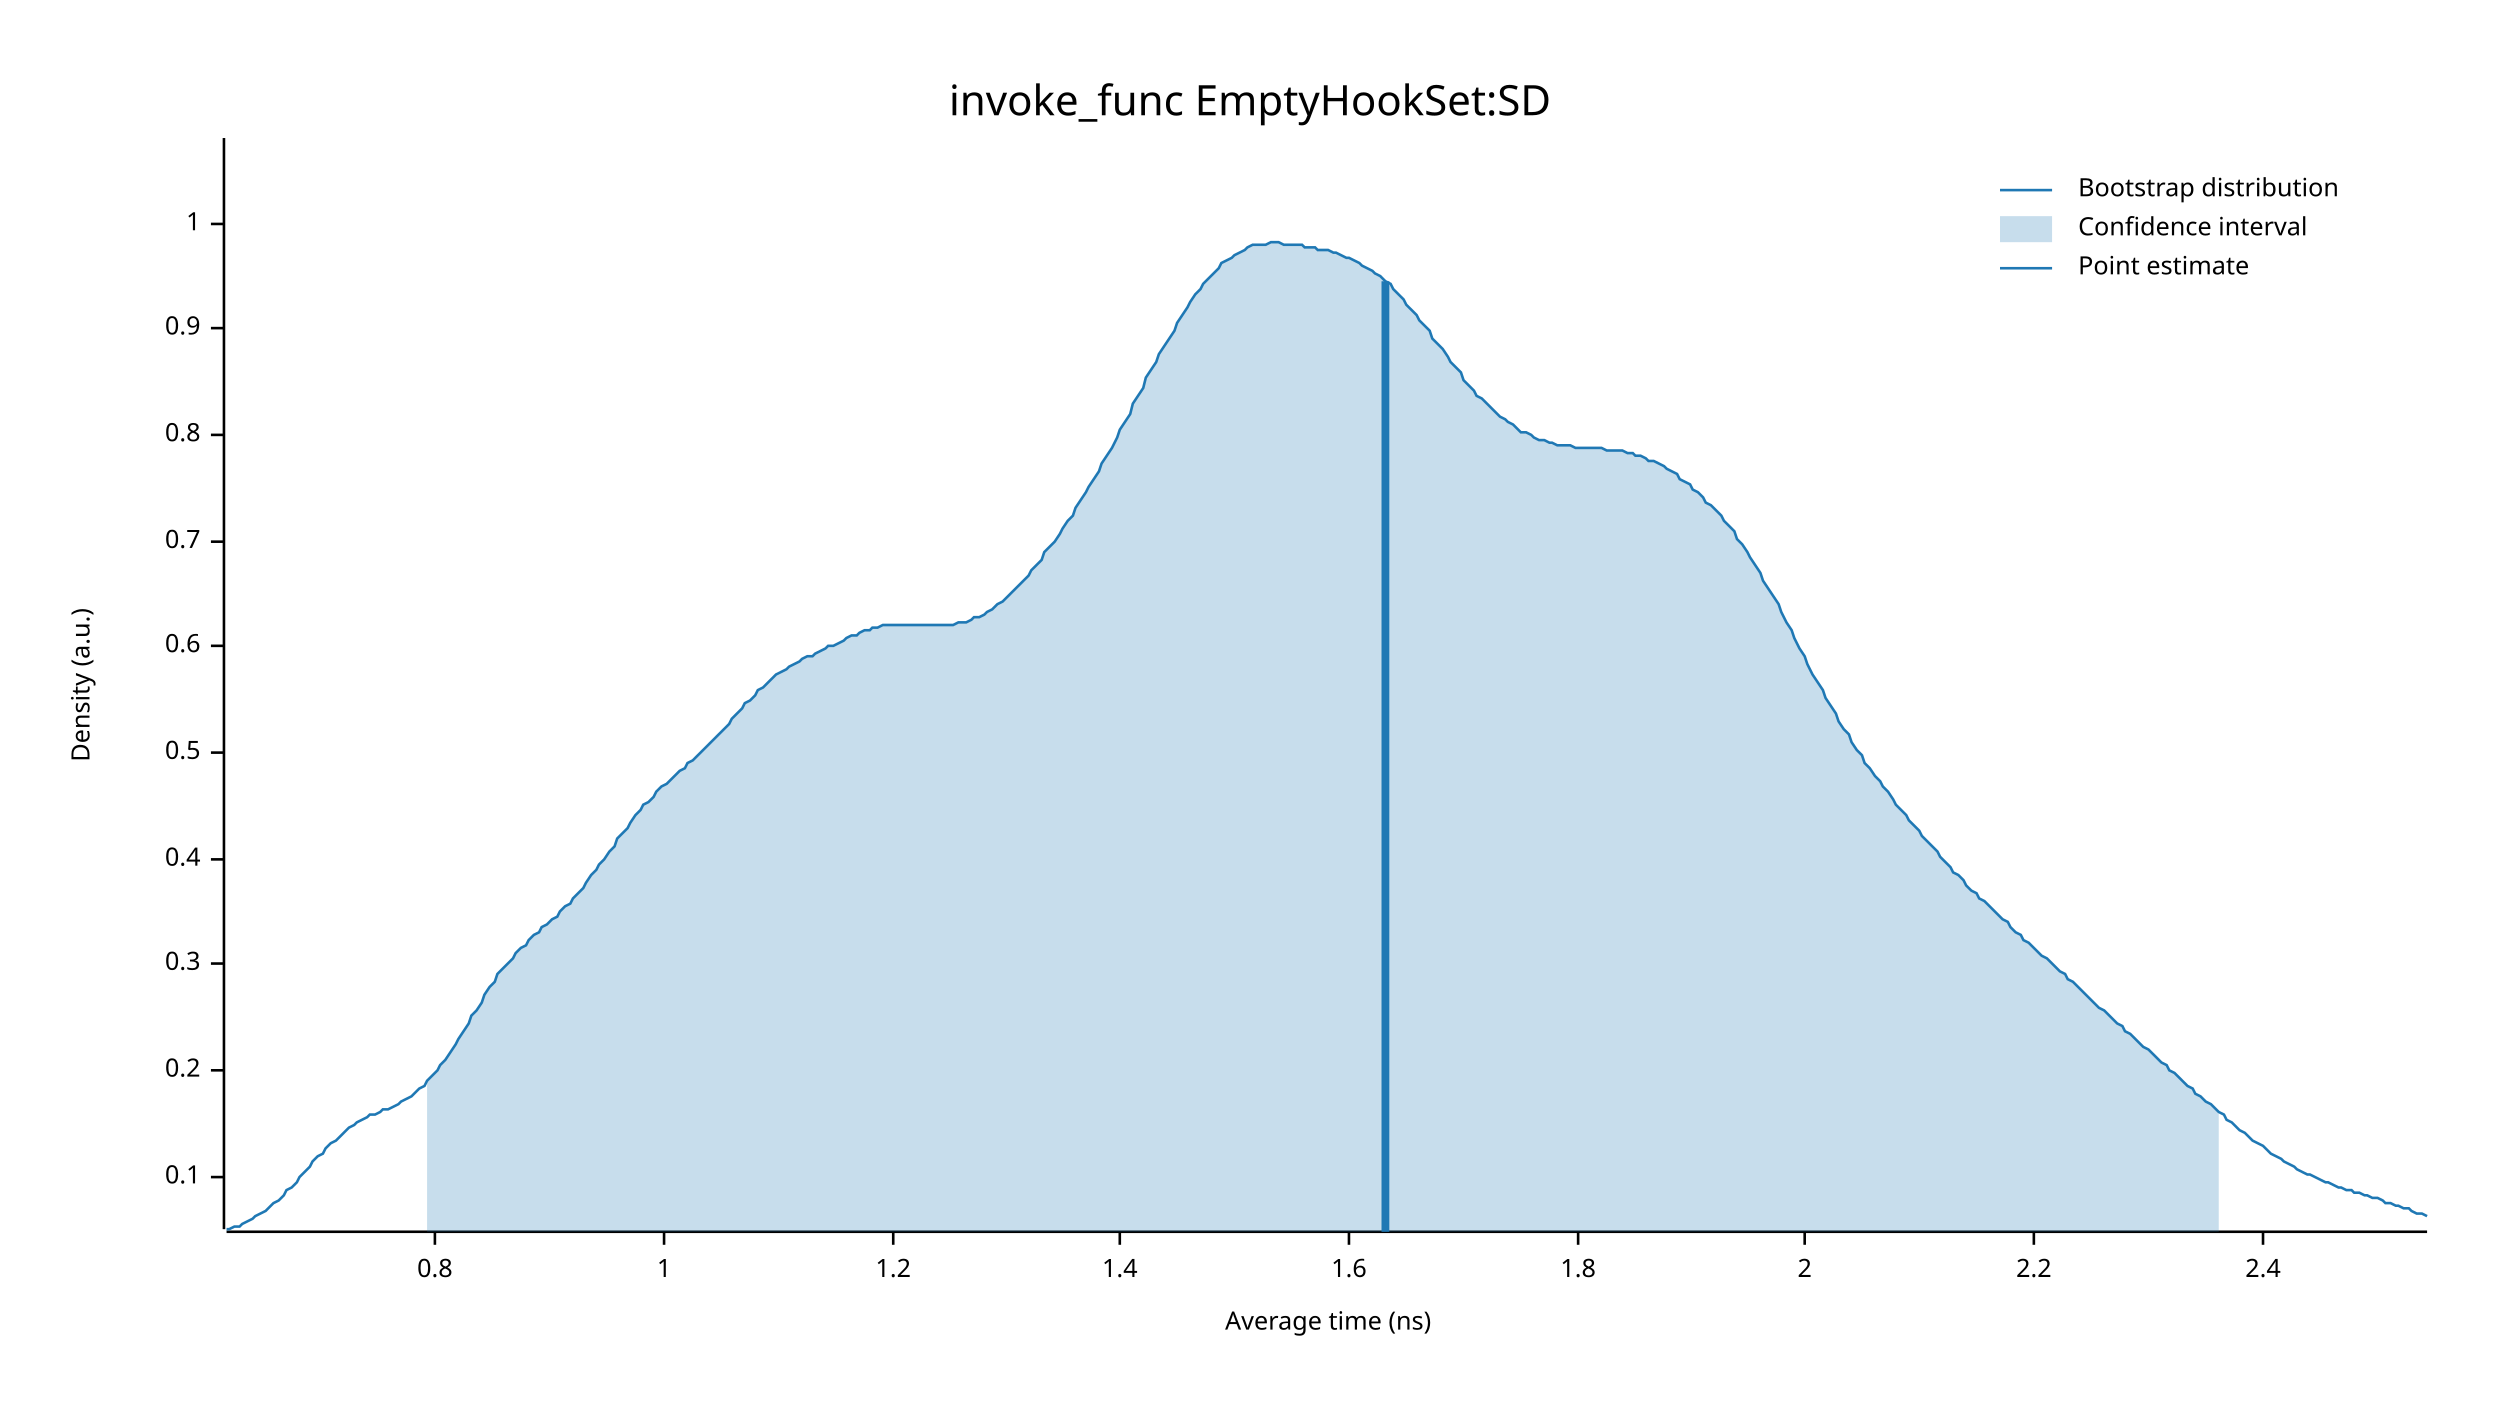
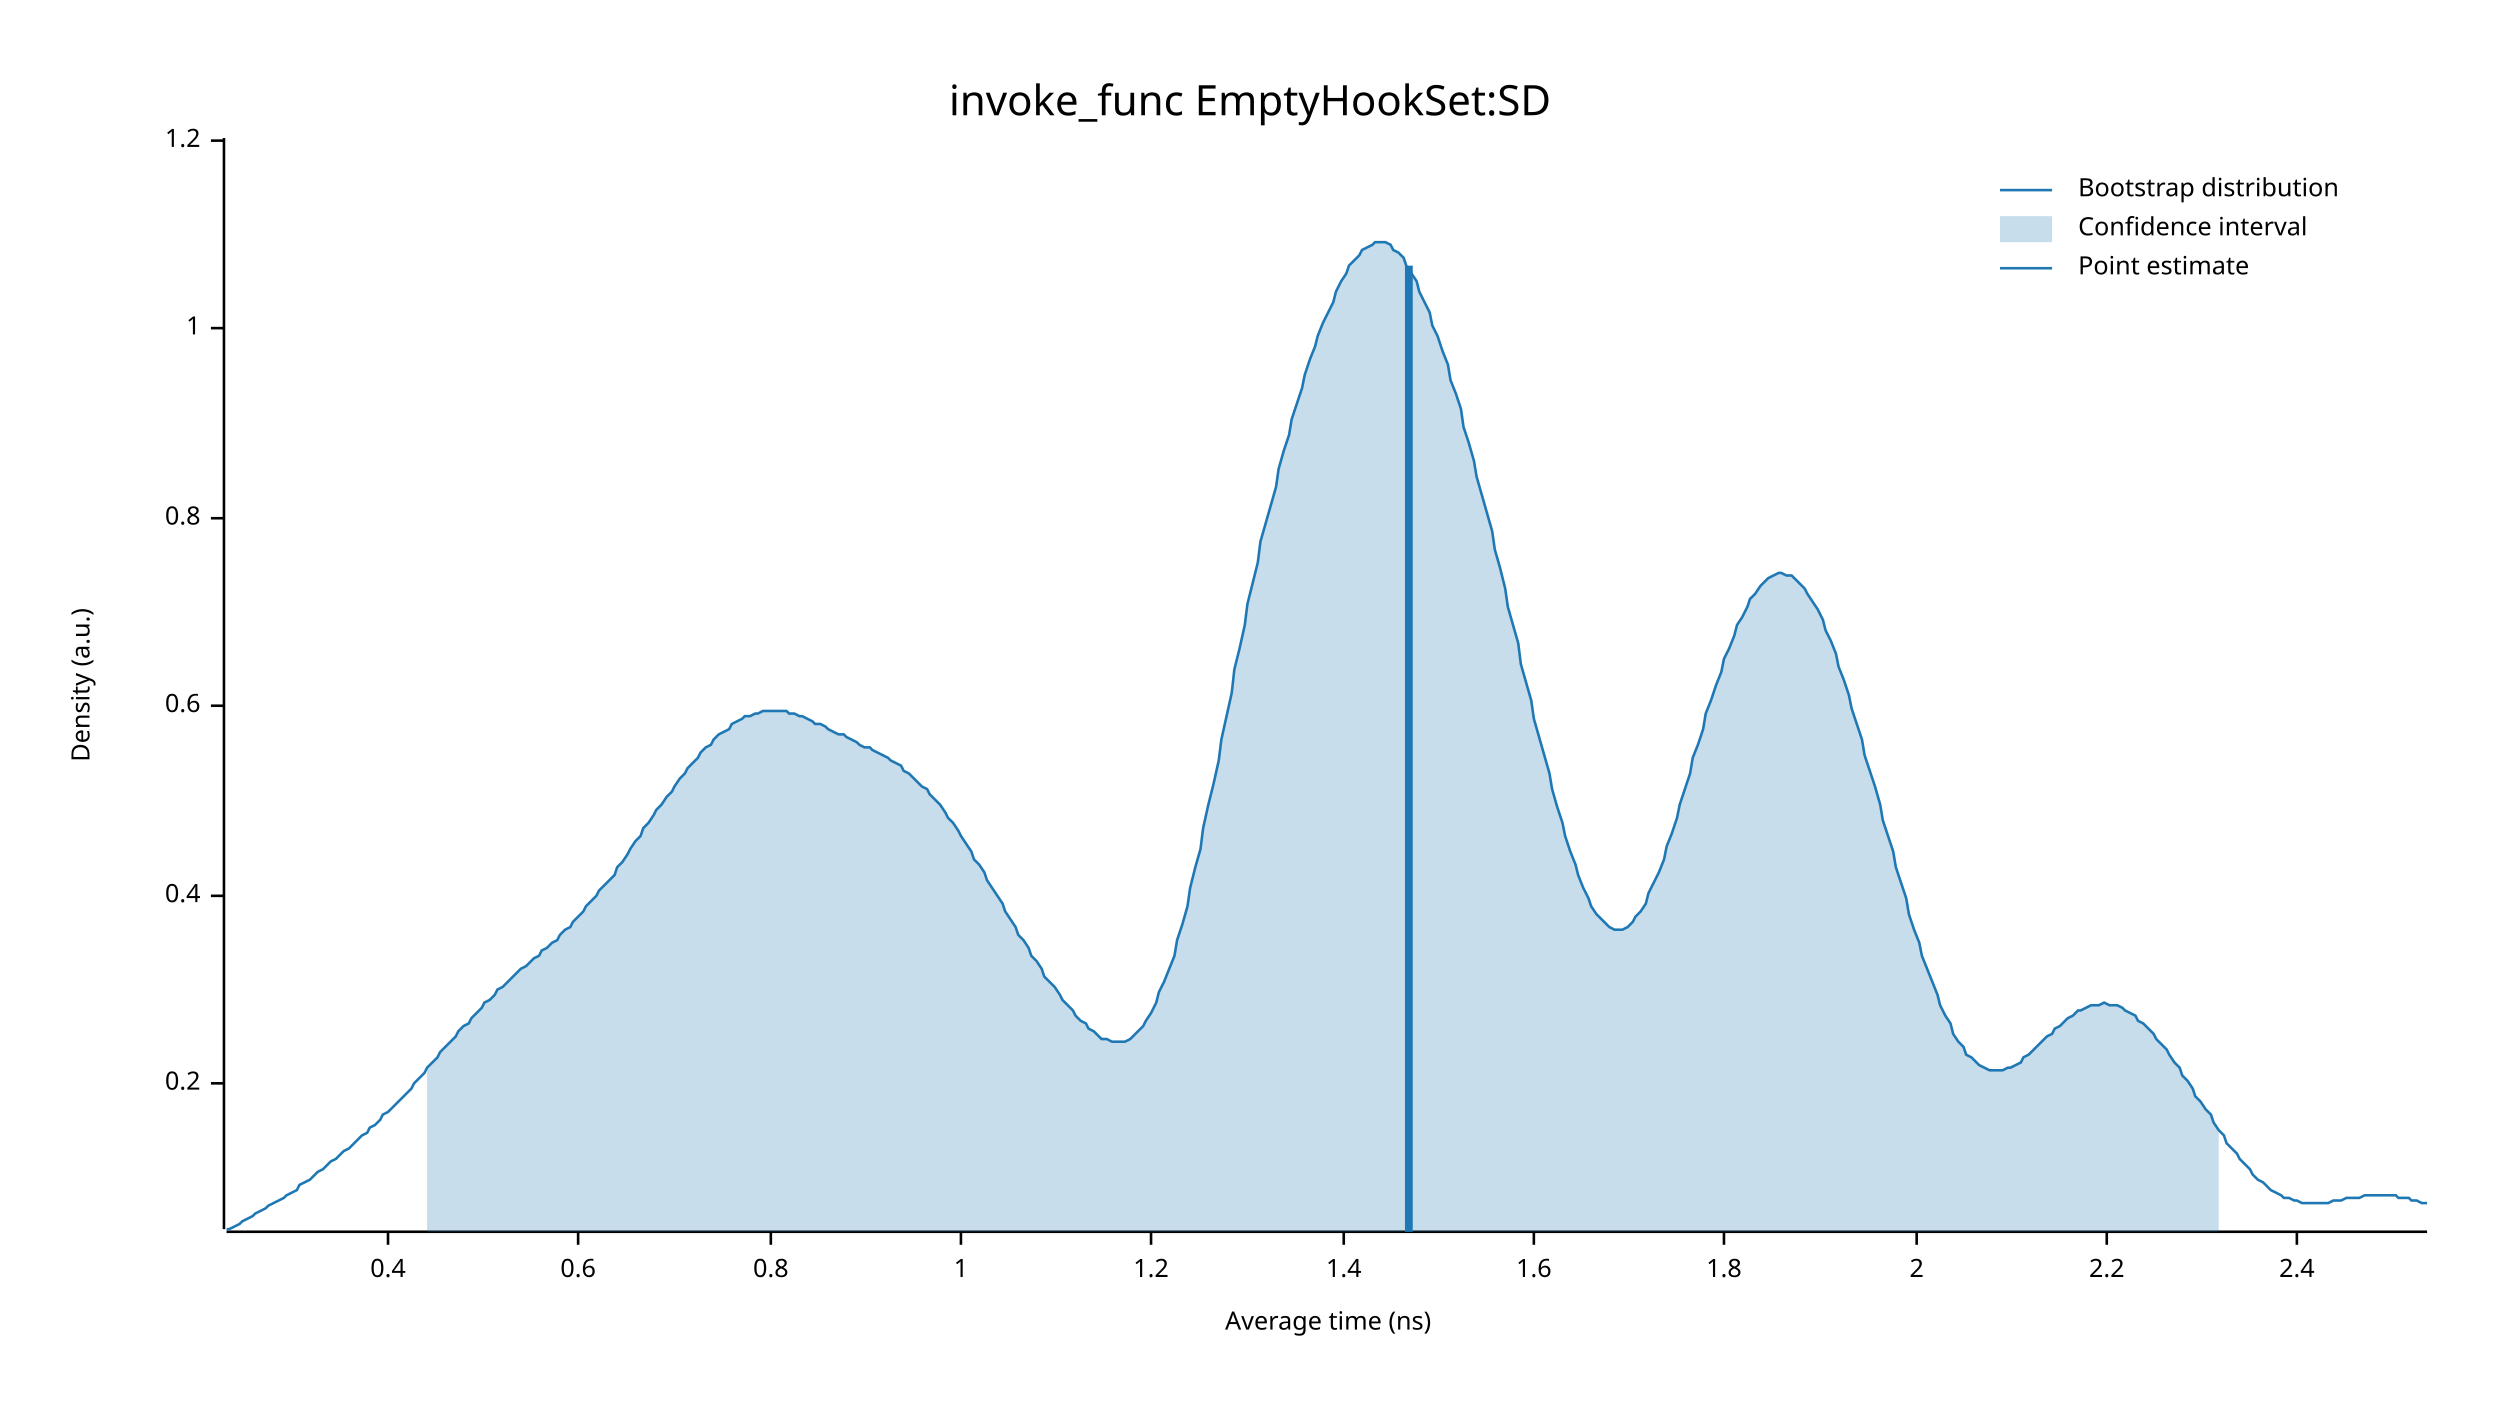
<svg xmlns="http://www.w3.org/2000/svg" width="960" height="540" viewBox="0 0 960 540">
  <text x="480" y="32" dy="0.76em" text-anchor="middle" font-family="sans-serif" font-size="16.129" opacity="1" fill="#000000">
invoke_func EmptyHookSet:SD
</text>
  <text x="27" y="263" dy="0.76em" text-anchor="middle" font-family="sans-serif" font-size="9.677" opacity="1" fill="#000000" transform="rotate(270, 27, 263)">
Density (a.u.)
</text>
  <text x="510" y="513" dy="-0.5ex" text-anchor="middle" font-family="sans-serif" font-size="9.677" opacity="1" fill="#000000">
Average time (ns)
</text>
  <polyline fill="none" opacity="1" stroke="#000000" stroke-width="1" points="86,53 86,472 " />
-   <text x="77" y="452" dy="0.5ex" text-anchor="end" font-family="sans-serif" font-size="9.677" opacity="1" fill="#000000">
- 0.1
- </text>
-   <polyline fill="none" opacity="1" stroke="#000000" stroke-width="1" points="81,452 86,452 " />
-   <text x="77" y="411" dy="0.5ex" text-anchor="end" font-family="sans-serif" font-size="9.677" opacity="1" fill="#000000">
+   <text x="77" y="416" dy="0.5ex" text-anchor="end" font-family="sans-serif" font-size="9.677" opacity="1" fill="#000000">
0.2
</text>
-   <polyline fill="none" opacity="1" stroke="#000000" stroke-width="1" points="81,411 86,411 " />
-   <text x="77" y="370" dy="0.5ex" text-anchor="end" font-family="sans-serif" font-size="9.677" opacity="1" fill="#000000">
- 0.3
- </text>
-   <polyline fill="none" opacity="1" stroke="#000000" stroke-width="1" points="81,370 86,370 " />
-   <text x="77" y="330" dy="0.5ex" text-anchor="end" font-family="sans-serif" font-size="9.677" opacity="1" fill="#000000">
+   <polyline fill="none" opacity="1" stroke="#000000" stroke-width="1" points="81,416 86,416 " />
+   <text x="77" y="344" dy="0.5ex" text-anchor="end" font-family="sans-serif" font-size="9.677" opacity="1" fill="#000000">
0.4
</text>
-   <polyline fill="none" opacity="1" stroke="#000000" stroke-width="1" points="81,330 86,330 " />
-   <text x="77" y="289" dy="0.5ex" text-anchor="end" font-family="sans-serif" font-size="9.677" opacity="1" fill="#000000">
- 0.5
- </text>
-   <polyline fill="none" opacity="1" stroke="#000000" stroke-width="1" points="81,289 86,289 " />
-   <text x="77" y="248" dy="0.5ex" text-anchor="end" font-family="sans-serif" font-size="9.677" opacity="1" fill="#000000">
+   <polyline fill="none" opacity="1" stroke="#000000" stroke-width="1" points="81,344 86,344 " />
+   <text x="77" y="271" dy="0.5ex" text-anchor="end" font-family="sans-serif" font-size="9.677" opacity="1" fill="#000000">
0.6
</text>
-   <polyline fill="none" opacity="1" stroke="#000000" stroke-width="1" points="81,248 86,248 " />
-   <text x="77" y="208" dy="0.5ex" text-anchor="end" font-family="sans-serif" font-size="9.677" opacity="1" fill="#000000">
- 0.7
- </text>
-   <polyline fill="none" opacity="1" stroke="#000000" stroke-width="1" points="81,208 86,208 " />
-   <text x="77" y="167" dy="0.5ex" text-anchor="end" font-family="sans-serif" font-size="9.677" opacity="1" fill="#000000">
+   <polyline fill="none" opacity="1" stroke="#000000" stroke-width="1" points="81,271 86,271 " />
+   <text x="77" y="199" dy="0.5ex" text-anchor="end" font-family="sans-serif" font-size="9.677" opacity="1" fill="#000000">
0.8
</text>
-   <polyline fill="none" opacity="1" stroke="#000000" stroke-width="1" points="81,167 86,167 " />
+   <polyline fill="none" opacity="1" stroke="#000000" stroke-width="1" points="81,199 86,199 " />
  <text x="77" y="126" dy="0.5ex" text-anchor="end" font-family="sans-serif" font-size="9.677" opacity="1" fill="#000000">
- 0.9
+ 1
</text>
  <polyline fill="none" opacity="1" stroke="#000000" stroke-width="1" points="81,126 86,126 " />
-   <text x="77" y="86" dy="0.5ex" text-anchor="end" font-family="sans-serif" font-size="9.677" opacity="1" fill="#000000">
+   <text x="77" y="54" dy="0.5ex" text-anchor="end" font-family="sans-serif" font-size="9.677" opacity="1" fill="#000000">
+ 1.2
+ </text>
+   <polyline fill="none" opacity="1" stroke="#000000" stroke-width="1" points="81,54 86,54 " />
+   <polyline fill="none" opacity="1" stroke="#000000" stroke-width="1" points="87,473 932,473 " />
+   <text x="149" y="483" dy="0.76em" text-anchor="middle" font-family="sans-serif" font-size="9.677" opacity="1" fill="#000000">
+ 0.4
+ </text>
+   <polyline fill="none" opacity="1" stroke="#000000" stroke-width="1" points="149,473 149,478 " />
+   <text x="222" y="483" dy="0.76em" text-anchor="middle" font-family="sans-serif" font-size="9.677" opacity="1" fill="#000000">
+ 0.6
+ </text>
+   <polyline fill="none" opacity="1" stroke="#000000" stroke-width="1" points="222,473 222,478 " />
+   <text x="296" y="483" dy="0.76em" text-anchor="middle" font-family="sans-serif" font-size="9.677" opacity="1" fill="#000000">
+ 0.8
+ </text>
+   <polyline fill="none" opacity="1" stroke="#000000" stroke-width="1" points="296,473 296,478 " />
+   <text x="369" y="483" dy="0.76em" text-anchor="middle" font-family="sans-serif" font-size="9.677" opacity="1" fill="#000000">
1
</text>
-   <polyline fill="none" opacity="1" stroke="#000000" stroke-width="1" points="81,86 86,86 " />
-   <polyline fill="none" opacity="1" stroke="#000000" stroke-width="1" points="87,473 932,473 " />
-   <text x="167" y="483" dy="0.76em" text-anchor="middle" font-family="sans-serif" font-size="9.677" opacity="1" fill="#000000">
- 0.8
- </text>
-   <polyline fill="none" opacity="1" stroke="#000000" stroke-width="1" points="167,473 167,478 " />
-   <text x="255" y="483" dy="0.76em" text-anchor="middle" font-family="sans-serif" font-size="9.677" opacity="1" fill="#000000">
- 1
- </text>
-   <polyline fill="none" opacity="1" stroke="#000000" stroke-width="1" points="255,473 255,478 " />
-   <text x="343" y="483" dy="0.76em" text-anchor="middle" font-family="sans-serif" font-size="9.677" opacity="1" fill="#000000">
+   <polyline fill="none" opacity="1" stroke="#000000" stroke-width="1" points="369,473 369,478 " />
+   <text x="442" y="483" dy="0.76em" text-anchor="middle" font-family="sans-serif" font-size="9.677" opacity="1" fill="#000000">
1.2
</text>
-   <polyline fill="none" opacity="1" stroke="#000000" stroke-width="1" points="343,473 343,478 " />
-   <text x="430" y="483" dy="0.76em" text-anchor="middle" font-family="sans-serif" font-size="9.677" opacity="1" fill="#000000">
+   <polyline fill="none" opacity="1" stroke="#000000" stroke-width="1" points="442,473 442,478 " />
+   <text x="516" y="483" dy="0.76em" text-anchor="middle" font-family="sans-serif" font-size="9.677" opacity="1" fill="#000000">
1.4
</text>
-   <polyline fill="none" opacity="1" stroke="#000000" stroke-width="1" points="430,473 430,478 " />
-   <text x="518" y="483" dy="0.76em" text-anchor="middle" font-family="sans-serif" font-size="9.677" opacity="1" fill="#000000">
+   <polyline fill="none" opacity="1" stroke="#000000" stroke-width="1" points="516,473 516,478 " />
+   <text x="589" y="483" dy="0.76em" text-anchor="middle" font-family="sans-serif" font-size="9.677" opacity="1" fill="#000000">
1.6
</text>
-   <polyline fill="none" opacity="1" stroke="#000000" stroke-width="1" points="518,473 518,478 " />
-   <text x="606" y="483" dy="0.76em" text-anchor="middle" font-family="sans-serif" font-size="9.677" opacity="1" fill="#000000">
+   <polyline fill="none" opacity="1" stroke="#000000" stroke-width="1" points="589,473 589,478 " />
+   <text x="662" y="483" dy="0.76em" text-anchor="middle" font-family="sans-serif" font-size="9.677" opacity="1" fill="#000000">
1.8
</text>
-   <polyline fill="none" opacity="1" stroke="#000000" stroke-width="1" points="606,473 606,478 " />
-   <text x="693" y="483" dy="0.76em" text-anchor="middle" font-family="sans-serif" font-size="9.677" opacity="1" fill="#000000">
+   <polyline fill="none" opacity="1" stroke="#000000" stroke-width="1" points="662,473 662,478 " />
+   <text x="736" y="483" dy="0.76em" text-anchor="middle" font-family="sans-serif" font-size="9.677" opacity="1" fill="#000000">
2
</text>
-   <polyline fill="none" opacity="1" stroke="#000000" stroke-width="1" points="693,473 693,478 " />
-   <text x="781" y="483" dy="0.76em" text-anchor="middle" font-family="sans-serif" font-size="9.677" opacity="1" fill="#000000">
+   <polyline fill="none" opacity="1" stroke="#000000" stroke-width="1" points="736,473 736,478 " />
+   <text x="809" y="483" dy="0.76em" text-anchor="middle" font-family="sans-serif" font-size="9.677" opacity="1" fill="#000000">
2.2
</text>
-   <polyline fill="none" opacity="1" stroke="#000000" stroke-width="1" points="781,473 781,478 " />
-   <text x="869" y="483" dy="0.76em" text-anchor="middle" font-family="sans-serif" font-size="9.677" opacity="1" fill="#000000">
+   <polyline fill="none" opacity="1" stroke="#000000" stroke-width="1" points="809,473 809,478 " />
+   <text x="882" y="483" dy="0.76em" text-anchor="middle" font-family="sans-serif" font-size="9.677" opacity="1" fill="#000000">
2.4
</text>
-   <polyline fill="none" opacity="1" stroke="#000000" stroke-width="1" points="869,473 869,478 " />
-   <polyline fill="none" opacity="1" stroke="#1F78B4" stroke-width="1" points="87,472 88,472 90,471 92,471 93,470 95,469 97,468 98,467 100,466 102,465 103,464 105,462 107,461 109,459 110,457 112,456 114,454 115,452 117,450 119,448 120,446 122,444 124,443 125,441 127,439 129,438 131,436 132,435 134,433 136,432 137,431 139,430 141,429 142,428 144,428 146,427 147,426 149,426 151,425 153,424 154,423 156,422 158,421 159,420 161,418 163,417 164,415 166,413 168,411 169,409 171,407 173,404 175,401 176,399 178,396 180,393 181,390 183,388 185,385 186,382 188,379 190,377 191,374 193,372 195,370 197,368 198,366 200,364 202,363 203,361 205,359 207,358 208,356 210,355 212,353 214,352 215,350 217,348 219,347 220,345 222,343 224,341 225,339 227,336 229,334 230,332 232,330 234,327 236,325 237,322 239,320 241,318 242,316 244,313 246,311 247,309 249,308 251,306 252,304 254,302 256,301 258,299 259,298 261,296 263,295 264,293 266,292 268,290 269,289 271,287 273,285 274,284 276,282 278,280 280,278 281,276 283,274 285,272 286,270 288,269 290,267 291,265 293,264 295,262 296,261 298,259 300,258 302,257 303,256 305,255 307,254 308,253 310,252 312,252 313,251 315,250 317,249 318,248 320,248 322,247 324,246 325,245 327,244 329,244 330,243 332,242 334,242 335,241 337,241 339,240 341,240 342,240 344,240 346,240 347,240 349,240 351,240 352,240 354,240 356,240 357,240 359,240 361,240 363,240 364,240 366,240 368,239 369,239 371,239 373,238 374,237 376,237 378,236 379,235 381,234 383,232 385,231 386,230 388,228 390,226 391,225 393,223 395,221 396,219 398,217 400,215 401,212 403,210 405,208 407,205 408,203 410,200 412,198 413,195 415,192 417,189 418,187 420,184 422,181 423,178 425,175 427,172 429,168 430,165 432,162 434,159 435,155 437,152 439,149 440,145 442,142 444,139 445,136 447,133 449,130 451,127 452,124 454,121 456,118 457,116 459,113 461,111 462,109 464,107 466,105 468,103 469,101 471,100 473,99 474,98 476,97 478,96 479,95 481,94 483,94 484,94 486,94 488,93 490,93 491,93 493,94 495,94 496,94 498,94 500,94 501,95 503,95 505,95 506,96 508,96 510,96 512,97 513,97 515,98 517,99 518,99 520,100 522,101 523,102 525,103 527,104 528,105 530,106 532,108 534,109 535,111 537,113 539,115 540,117 542,119 544,121 545,123 547,125 549,127 550,130 552,132 554,134 556,137 557,139 559,141 561,143 562,146 564,148 566,150 567,152 569,153 571,155 573,157 574,158 576,160 578,161 579,162 581,163 583,165 584,166 586,166 588,167 589,168 591,169 593,169 595,170 596,170 598,171 600,171 601,171 603,171 605,172 606,172 608,172 610,172 611,172 613,172 615,172 617,173 618,173 620,173 622,173 623,173 625,174 627,174 628,175 630,175 632,176 633,177 635,177 637,178 639,179 640,180 642,181 644,182 645,184 647,185 649,186 650,188 652,189 654,191 655,193 657,194 659,196 661,198 662,200 664,202 666,204 667,207 669,209 671,212 672,214 674,217 676,220 677,223 679,226 681,229 683,232 684,235 686,239 688,242 689,245 691,249 693,252 694,255 696,259 698,262 700,265 701,268 703,271 705,274 706,277 708,280 710,282 711,285 713,288 715,290 716,293 718,295 720,298 722,300 723,302 725,304 727,307 728,309 730,311 732,313 733,315 735,317 737,319 738,321 740,323 742,325 744,327 745,329 747,331 749,333 750,335 752,336 754,338 755,340 757,342 759,343 760,345 762,346 764,348 766,350 767,351 769,353 771,354 772,356 774,358 776,359 777,361 779,362 781,364 782,365 784,367 786,368 788,370 789,371 791,373 793,374 794,376 796,377 798,379 799,380 801,382 803,384 804,385 806,387 808,388 810,390 811,391 813,393 815,394 816,396 818,397 820,399 821,400 823,402 825,403 827,405 828,406 830,408 832,409 833,411 835,412 837,414 838,415 840,417 842,418 843,420 845,421 847,423 849,424 850,425 852,427 854,428 855,430 857,431 859,433 860,434 862,435 864,437 865,438 867,439 869,440 871,442 872,443 874,444 876,445 877,446 879,447 881,448 882,449 884,450 886,451 887,451 889,452 891,453 893,454 894,454 896,455 898,456 899,456 901,457 903,457 904,458 906,458 908,459 909,459 911,460 913,460 915,461 916,462 918,462 920,463 921,463 923,464 925,464 926,465 928,466 930,466 932,467 " />
-   <polygon opacity="0.25" fill="#1F78B4" points="164,415 166,413 168,411 169,409 171,407 173,404 175,401 176,399 178,396 180,393 181,390 183,388 185,385 186,382 188,379 190,377 191,374 193,372 195,370 197,368 198,366 200,364 202,363 203,361 205,359 207,358 208,356 210,355 212,353 214,352 215,350 217,348 219,347 220,345 222,343 224,341 225,339 227,336 229,334 230,332 232,330 234,327 236,325 237,322 239,320 241,318 242,316 244,313 246,311 247,309 249,308 251,306 252,304 254,302 256,301 258,299 259,298 261,296 263,295 264,293 266,292 268,290 269,289 271,287 273,285 274,284 276,282 278,280 280,278 281,276 283,274 285,272 286,270 288,269 290,267 291,265 293,264 295,262 296,261 298,259 300,258 302,257 303,256 305,255 307,254 308,253 310,252 312,252 313,251 315,250 317,249 318,248 320,248 322,247 324,246 325,245 327,244 329,244 330,243 332,242 334,242 335,241 337,241 339,240 341,240 342,240 344,240 346,240 347,240 349,240 351,240 352,240 354,240 356,240 357,240 359,240 361,240 363,240 364,240 366,240 368,239 369,239 371,239 373,238 374,237 376,237 378,236 379,235 381,234 383,232 385,231 386,230 388,228 390,226 391,225 393,223 395,221 396,219 398,217 400,215 401,212 403,210 405,208 407,205 408,203 410,200 412,198 413,195 415,192 417,189 418,187 420,184 422,181 423,178 425,175 427,172 429,168 430,165 432,162 434,159 435,155 437,152 439,149 440,145 442,142 444,139 445,136 447,133 449,130 451,127 452,124 454,121 456,118 457,116 459,113 461,111 462,109 464,107 466,105 468,103 469,101 471,100 473,99 474,98 476,97 478,96 479,95 481,94 483,94 484,94 486,94 488,93 490,93 491,93 493,94 495,94 496,94 498,94 500,94 501,95 503,95 505,95 506,96 508,96 510,96 512,97 513,97 515,98 517,99 518,99 520,100 522,101 523,102 525,103 527,104 528,105 530,106 532,108 534,109 535,111 537,113 539,115 540,117 542,119 544,121 545,123 547,125 549,127 550,130 552,132 554,134 556,137 557,139 559,141 561,143 562,146 564,148 566,150 567,152 569,153 571,155 573,157 574,158 576,160 578,161 579,162 581,163 583,165 584,166 586,166 588,167 589,168 591,169 593,169 595,170 596,170 598,171 600,171 601,171 603,171 605,172 606,172 608,172 610,172 611,172 613,172 615,172 617,173 618,173 620,173 622,173 623,173 625,174 627,174 628,175 630,175 632,176 633,177 635,177 637,178 639,179 640,180 642,181 644,182 645,184 647,185 649,186 650,188 652,189 654,191 655,193 657,194 659,196 661,198 662,200 664,202 666,204 667,207 669,209 671,212 672,214 674,217 676,220 677,223 679,226 681,229 683,232 684,235 686,239 688,242 689,245 691,249 693,252 694,255 696,259 698,262 700,265 701,268 703,271 705,274 706,277 708,280 710,282 711,285 713,288 715,290 716,293 718,295 720,298 722,300 723,302 725,304 727,307 728,309 730,311 732,313 733,315 735,317 737,319 738,321 740,323 742,325 744,327 745,329 747,331 749,333 750,335 752,336 754,338 755,340 757,342 759,343 760,345 762,346 764,348 766,350 767,351 769,353 771,354 772,356 774,358 776,359 777,361 779,362 781,364 782,365 784,367 786,368 788,370 789,371 791,373 793,374 794,376 796,377 798,379 799,380 801,382 803,384 804,385 806,387 808,388 810,390 811,391 813,393 815,394 816,396 818,397 820,399 821,400 823,402 825,403 827,405 828,406 830,408 832,409 833,411 835,412 837,414 838,415 840,417 842,418 843,420 845,421 847,423 849,424 850,425 852,427 852,473 164,473 " />
-   <polyline fill="none" opacity="1" stroke="#1F78B4" stroke-width="3" points="532,473 532,108 " />
+   <polyline fill="none" opacity="1" stroke="#000000" stroke-width="1" points="882,473 882,478 " />
+   <polyline fill="none" opacity="1" stroke="#1F78B4" stroke-width="1" points="87,472 88,472 90,471 92,470 93,469 95,468 97,467 98,466 100,465 102,464 103,463 105,462 107,461 109,460 110,459 112,458 114,457 115,455 117,454 119,453 120,452 122,450 124,449 125,448 127,446 129,445 131,443 132,442 134,441 136,439 137,438 139,436 141,435 142,433 144,432 146,430 147,428 149,427 151,425 153,423 154,422 156,420 158,418 159,416 161,414 163,412 164,410 166,408 168,406 169,404 171,402 173,400 175,398 176,396 178,394 180,393 181,391 183,389 185,387 186,385 188,384 190,382 191,380 193,379 195,377 197,375 198,374 200,372 202,371 203,370 205,368 207,367 208,365 210,364 212,362 214,361 215,359 217,357 219,356 220,354 222,352 224,350 225,348 227,346 229,344 230,342 232,340 234,338 236,336 237,333 239,331 241,328 242,326 244,323 246,321 247,318 249,316 251,313 252,311 254,309 256,306 258,304 259,302 261,299 263,297 264,295 266,293 268,291 269,289 271,287 273,286 274,284 276,282 278,281 280,280 281,278 283,277 285,276 286,275 288,275 290,274 291,274 293,273 295,273 296,273 298,273 300,273 302,273 303,274 305,274 307,275 308,275 310,276 312,277 313,278 315,278 317,279 318,280 320,281 322,282 324,282 325,283 327,284 329,285 330,286 332,287 334,287 335,288 337,289 339,290 341,291 342,292 344,293 346,294 347,296 349,297 351,299 352,300 354,302 356,303 357,305 359,307 361,309 363,312 364,314 366,316 368,319 369,321 371,324 373,327 374,330 376,332 378,335 379,338 381,341 383,344 385,347 386,350 388,353 390,356 391,359 393,361 395,364 396,367 398,369 400,372 401,375 403,377 405,379 407,382 408,384 410,386 412,388 413,390 415,392 417,393 418,395 420,396 422,398 423,399 425,399 427,400 429,400 430,400 432,400 434,399 435,398 437,396 439,394 440,392 442,389 444,385 445,381 447,377 449,372 451,367 452,361 454,355 456,348 457,341 459,333 461,326 462,318 464,309 466,301 468,292 469,284 471,275 473,266 474,257 476,249 478,240 479,232 481,224 483,216 484,208 486,201 488,194 490,187 491,180 493,173 495,167 496,161 498,155 500,149 501,144 503,138 505,133 506,129 508,124 510,120 512,116 513,112 515,108 517,105 518,102 520,100 522,98 523,96 525,95 527,94 528,93 530,93 532,93 534,94 535,96 537,97 539,99 540,102 542,105 544,108 545,112 547,116 549,120 550,125 552,129 554,135 556,140 557,146 559,151 561,157 562,164 564,170 566,177 567,183 569,190 571,197 573,204 574,211 576,218 578,226 579,233 581,240 583,247 584,255 586,262 588,269 589,276 591,283 593,290 595,297 596,303 598,310 600,316 601,321 603,327 605,332 606,336 608,341 610,345 611,348 613,351 615,353 617,355 618,356 620,357 622,357 623,357 625,356 627,354 628,352 630,350 632,347 633,343 635,339 637,335 639,330 640,325 642,320 644,314 645,309 647,303 649,297 650,291 652,286 654,280 655,274 657,269 659,263 661,258 662,253 664,249 666,244 667,240 669,237 671,233 672,230 674,228 676,225 677,224 679,222 681,221 683,220 684,220 686,221 688,221 689,222 691,224 693,226 694,228 696,231 698,234 700,238 701,242 703,246 705,251 706,256 708,261 710,267 711,272 713,278 715,284 716,290 718,296 720,302 722,309 723,315 725,321 727,327 728,333 730,339 732,345 733,351 735,357 737,362 738,367 740,372 742,377 744,382 745,386 747,390 749,393 750,397 752,400 754,402 755,405 757,406 759,408 760,409 762,410 764,411 766,411 767,411 769,411 771,410 772,410 774,409 776,408 777,406 779,405 781,403 782,402 784,400 786,398 788,397 789,395 791,394 793,392 794,391 796,390 798,388 799,388 801,387 803,386 804,386 806,386 808,385 810,386 811,386 813,386 815,387 816,388 818,389 820,390 821,392 823,393 825,395 827,397 828,399 830,401 832,403 833,405 835,408 837,410 838,413 840,415 842,418 843,421 845,423 847,426 849,428 850,431 852,434 854,436 855,439 857,441 859,443 860,445 862,447 864,449 865,451 867,453 869,454 871,456 872,457 874,458 876,459 877,460 879,460 881,461 882,461 884,462 886,462 887,462 889,462 891,462 893,462 894,462 896,461 898,461 899,461 901,460 903,460 904,460 906,460 908,459 909,459 911,459 913,459 915,459 916,459 918,459 920,459 921,460 923,460 925,460 926,461 928,461 930,462 932,462 " />
+   <polygon opacity="0.25" fill="#1F78B4" points="164,410 166,408 168,406 169,404 171,402 173,400 175,398 176,396 178,394 180,393 181,391 183,389 185,387 186,385 188,384 190,382 191,380 193,379 195,377 197,375 198,374 200,372 202,371 203,370 205,368 207,367 208,365 210,364 212,362 214,361 215,359 217,357 219,356 220,354 222,352 224,350 225,348 227,346 229,344 230,342 232,340 234,338 236,336 237,333 239,331 241,328 242,326 244,323 246,321 247,318 249,316 251,313 252,311 254,309 256,306 258,304 259,302 261,299 263,297 264,295 266,293 268,291 269,289 271,287 273,286 274,284 276,282 278,281 280,280 281,278 283,277 285,276 286,275 288,275 290,274 291,274 293,273 295,273 296,273 298,273 300,273 302,273 303,274 305,274 307,275 308,275 310,276 312,277 313,278 315,278 317,279 318,280 320,281 322,282 324,282 325,283 327,284 329,285 330,286 332,287 334,287 335,288 337,289 339,290 341,291 342,292 344,293 346,294 347,296 349,297 351,299 352,300 354,302 356,303 357,305 359,307 361,309 363,312 364,314 366,316 368,319 369,321 371,324 373,327 374,330 376,332 378,335 379,338 381,341 383,344 385,347 386,350 388,353 390,356 391,359 393,361 395,364 396,367 398,369 400,372 401,375 403,377 405,379 407,382 408,384 410,386 412,388 413,390 415,392 417,393 418,395 420,396 422,398 423,399 425,399 427,400 429,400 430,400 432,400 434,399 435,398 437,396 439,394 440,392 442,389 444,385 445,381 447,377 449,372 451,367 452,361 454,355 456,348 457,341 459,333 461,326 462,318 464,309 466,301 468,292 469,284 471,275 473,266 474,257 476,249 478,240 479,232 481,224 483,216 484,208 486,201 488,194 490,187 491,180 493,173 495,167 496,161 498,155 500,149 501,144 503,138 505,133 506,129 508,124 510,120 512,116 513,112 515,108 517,105 518,102 520,100 522,98 523,96 525,95 527,94 528,93 530,93 532,93 534,94 535,96 537,97 539,99 540,102 542,105 544,108 545,112 547,116 549,120 550,125 552,129 554,135 556,140 557,146 559,151 561,157 562,164 564,170 566,177 567,183 569,190 571,197 573,204 574,211 576,218 578,226 579,233 581,240 583,247 584,255 586,262 588,269 589,276 591,283 593,290 595,297 596,303 598,310 600,316 601,321 603,327 605,332 606,336 608,341 610,345 611,348 613,351 615,353 617,355 618,356 620,357 622,357 623,357 625,356 627,354 628,352 630,350 632,347 633,343 635,339 637,335 639,330 640,325 642,320 644,314 645,309 647,303 649,297 650,291 652,286 654,280 655,274 657,269 659,263 661,258 662,253 664,249 666,244 667,240 669,237 671,233 672,230 674,228 676,225 677,224 679,222 681,221 683,220 684,220 686,221 688,221 689,222 691,224 693,226 694,228 696,231 698,234 700,238 701,242 703,246 705,251 706,256 708,261 710,267 711,272 713,278 715,284 716,290 718,296 720,302 722,309 723,315 725,321 727,327 728,333 730,339 732,345 733,351 735,357 737,362 738,367 740,372 742,377 744,382 745,386 747,390 749,393 750,397 752,400 754,402 755,405 757,406 759,408 760,409 762,410 764,411 766,411 767,411 769,411 771,410 772,410 774,409 776,408 777,406 779,405 781,403 782,402 784,400 786,398 788,397 789,395 791,394 793,392 794,391 796,390 798,388 799,388 801,387 803,386 804,386 806,386 808,385 810,386 811,386 813,386 815,387 816,388 818,389 820,390 821,392 823,393 825,395 827,397 828,399 830,401 832,403 833,405 835,408 837,410 838,413 840,415 842,418 843,421 845,423 847,426 849,428 850,431 852,434 852,473 164,473 " />
+   <polyline fill="none" opacity="1" stroke="#1F78B4" stroke-width="3" points="541,473 541,102 " />
  <text x="798" y="68" dy="0.76em" text-anchor="start" font-family="sans-serif" font-size="9.677" opacity="1" fill="#000000">
Bootstrap distribution
</text>
  <text x="798" y="83" dy="0.76em" text-anchor="start" font-family="sans-serif" font-size="9.677" opacity="1" fill="#000000">
Confidence interval
</text>
  <text x="798" y="98" dy="0.76em" text-anchor="start" font-family="sans-serif" font-size="9.677" opacity="1" fill="#000000">
Point estimate
</text>
  <polyline fill="none" opacity="1" stroke="#1F78B4" stroke-width="1" points="768,73 788,73 " />
  <rect x="768" y="83" width="20" height="10" opacity="0.25" fill="#1F78B4" stroke="none" />
  <polyline fill="none" opacity="1" stroke="#1F78B4" stroke-width="1" points="768,103 788,103 " />
</svg>
